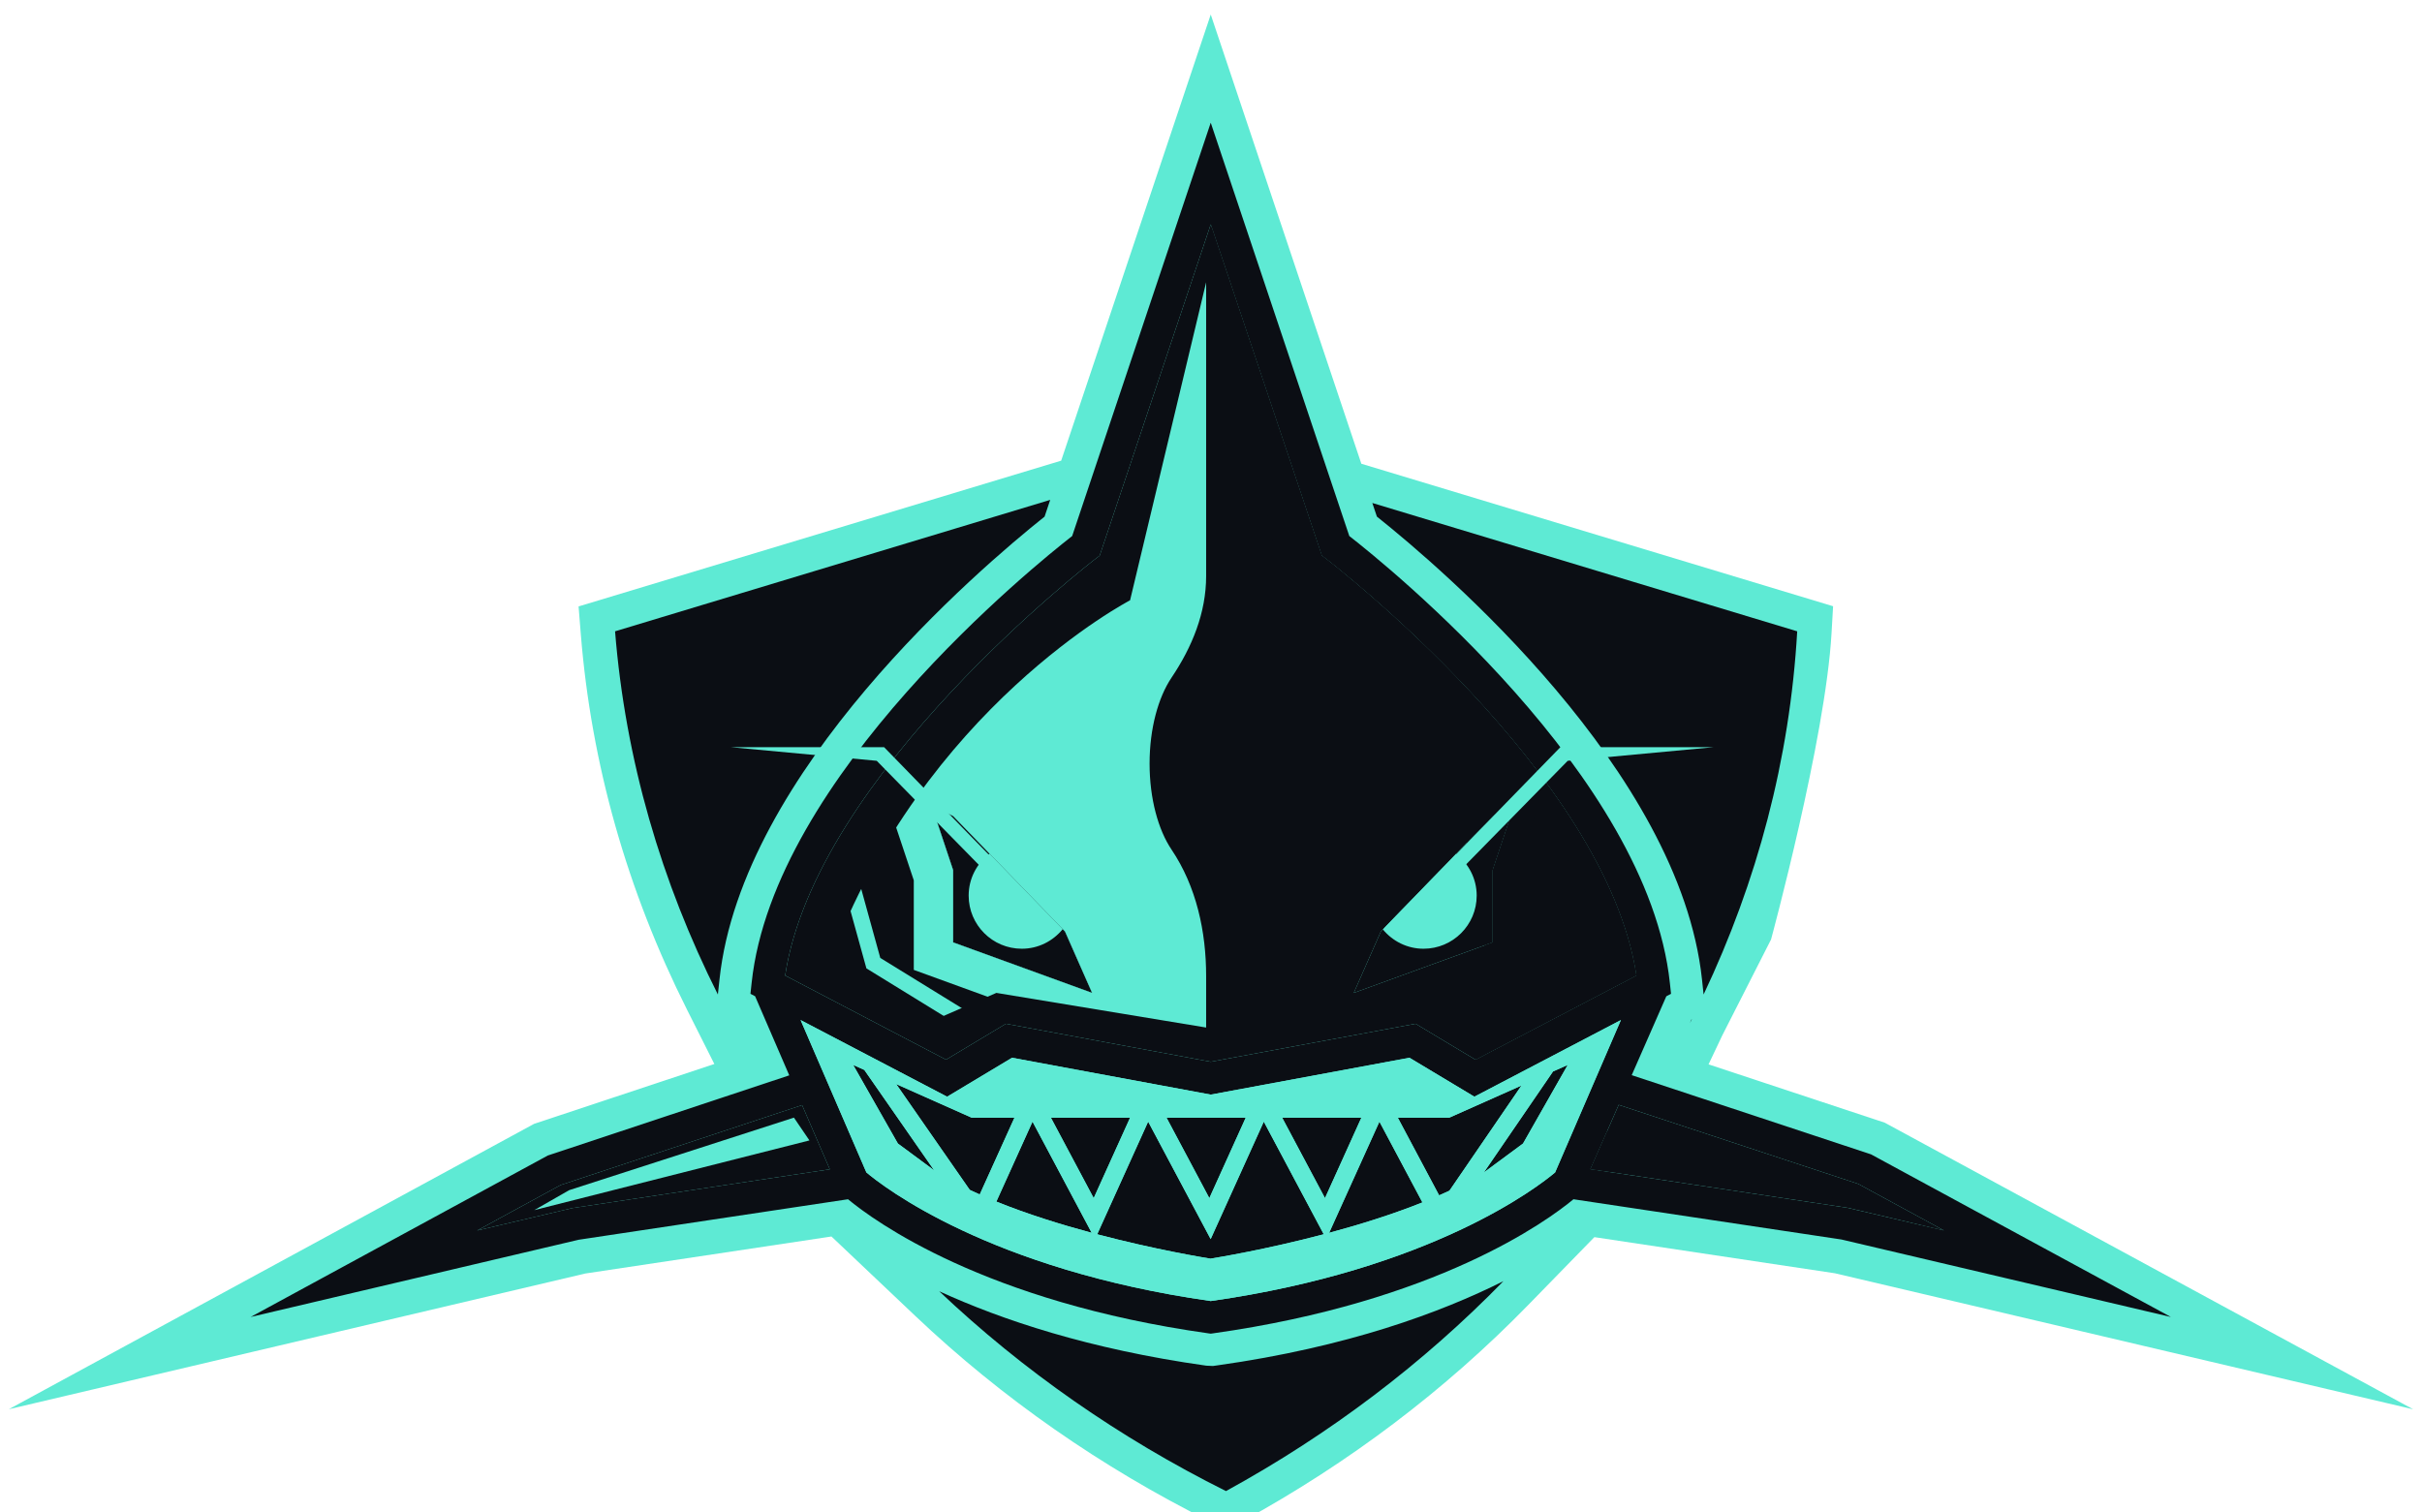
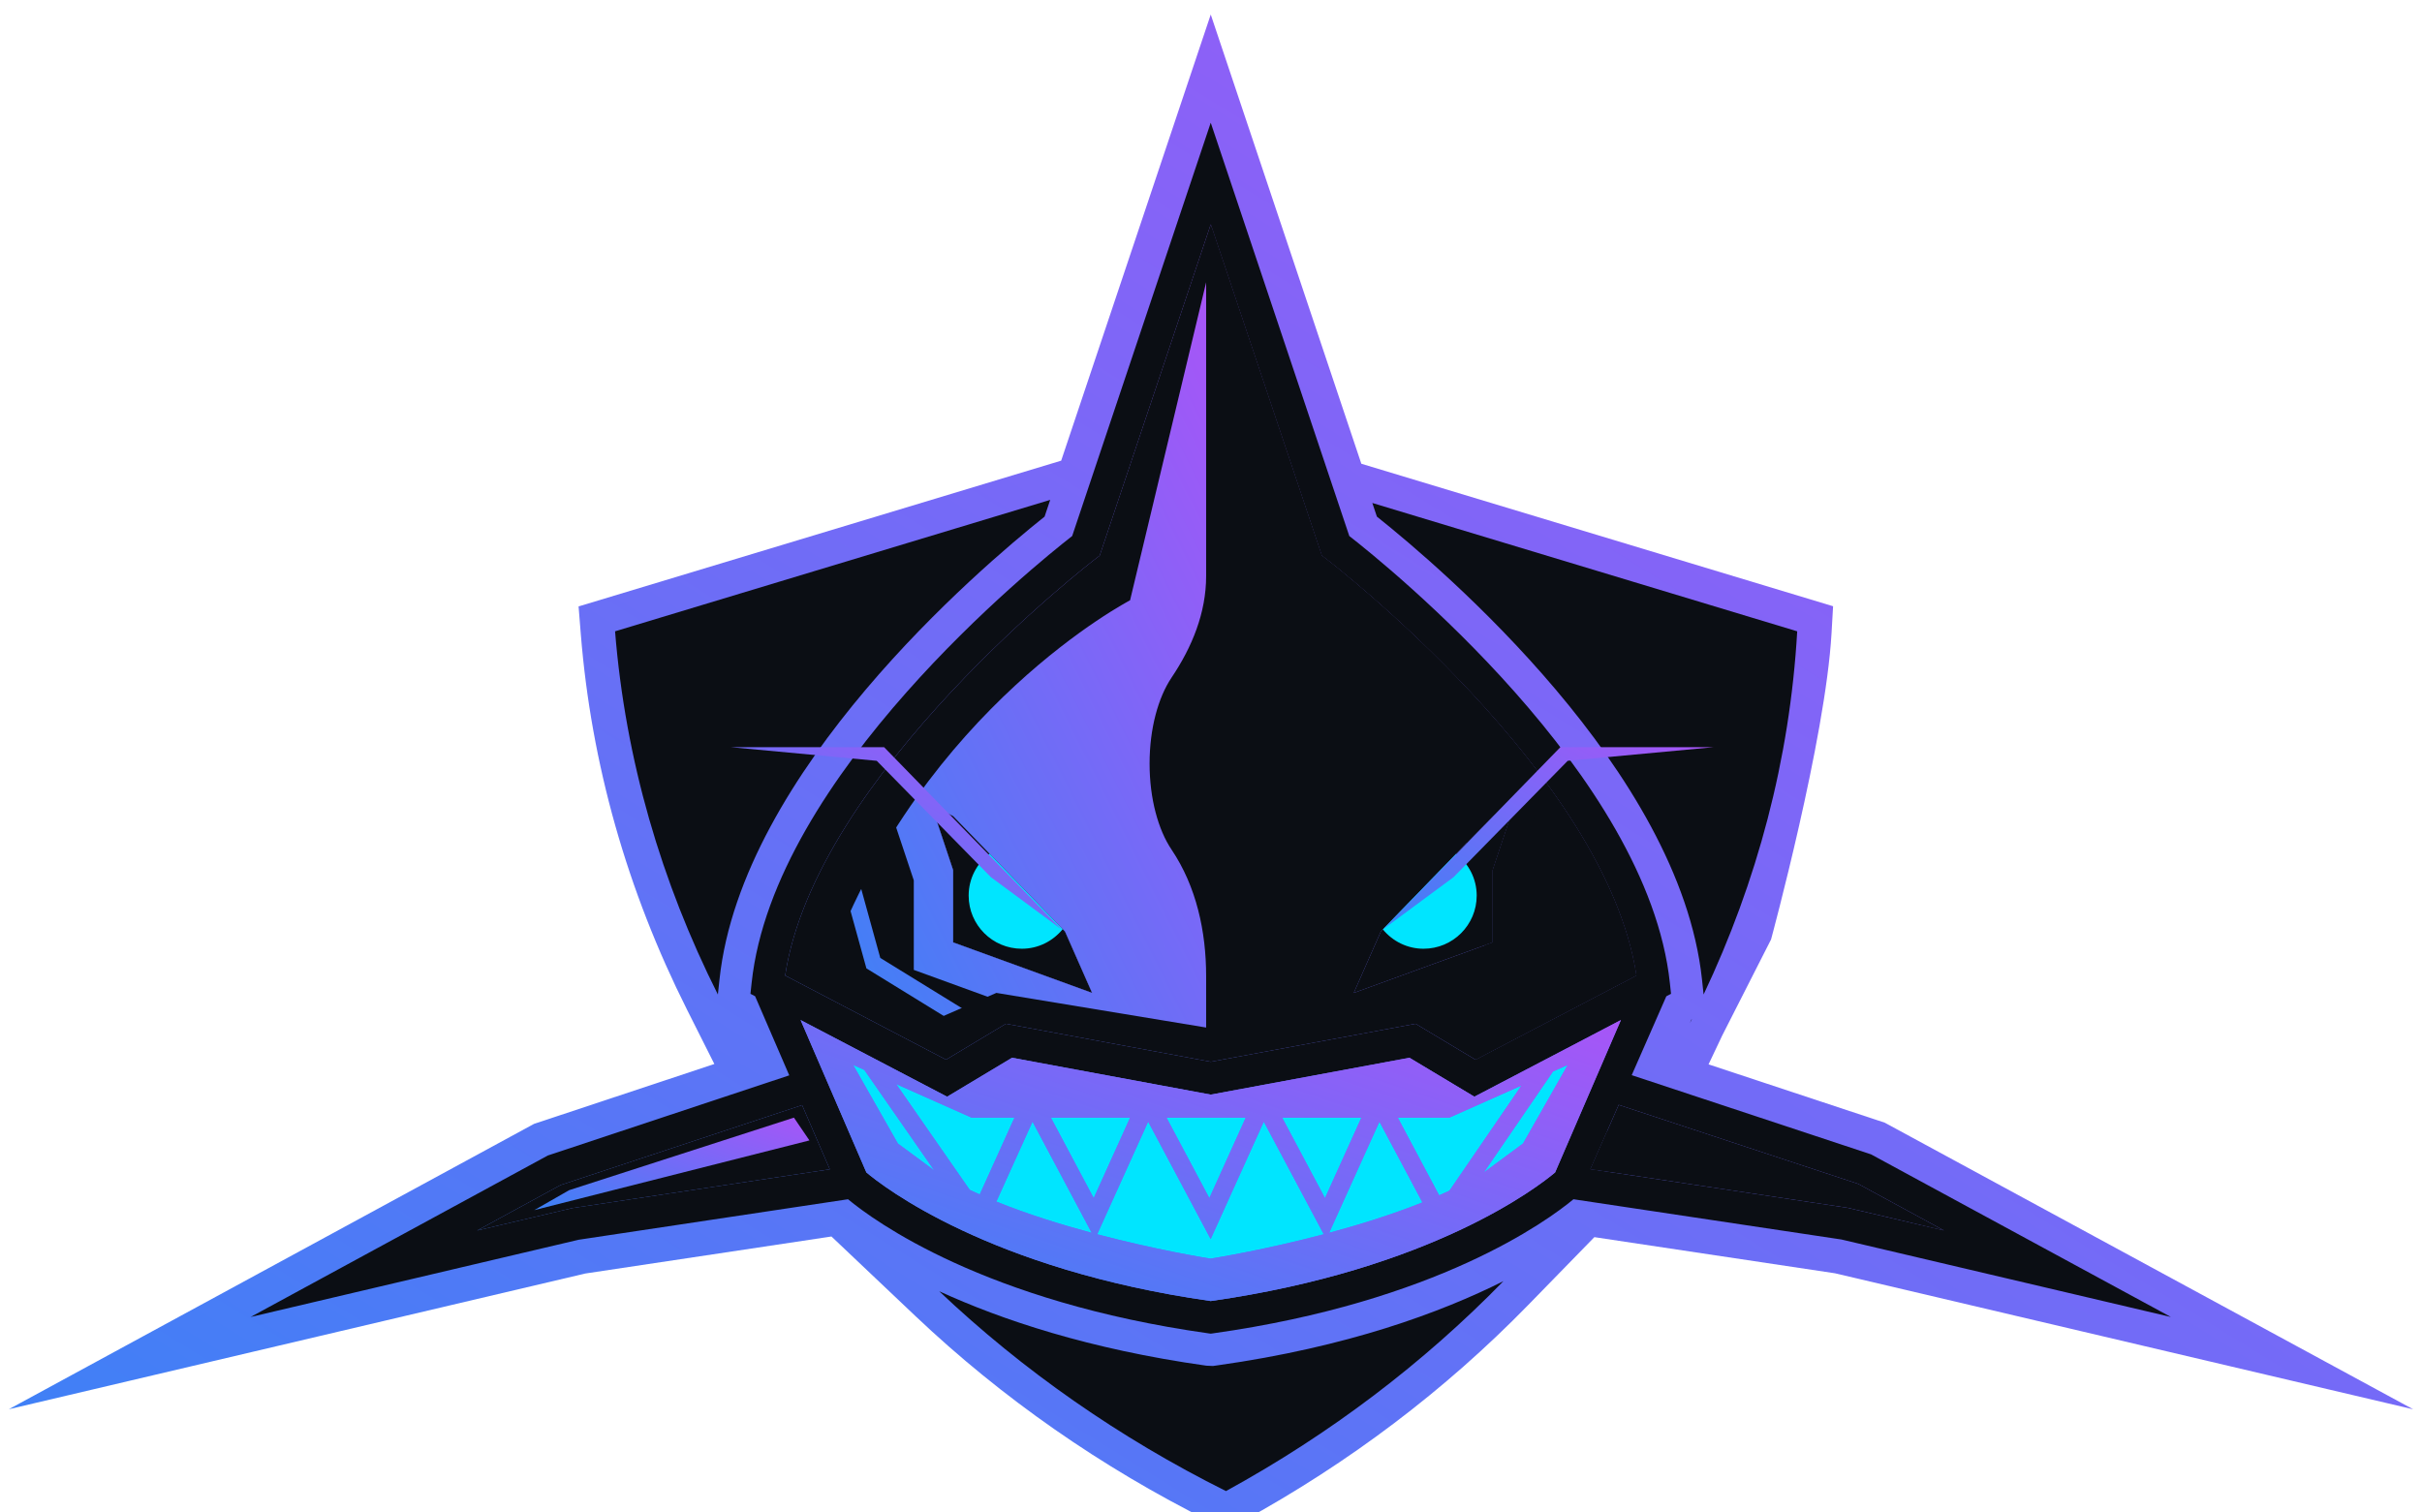
<svg xmlns="http://www.w3.org/2000/svg" viewBox="358 210 564 352" width="564" height="352" role="img" aria-label="Juke">
+   <defs>
+     <linearGradient id="jukeGrad" x1="0%" y1="0%" x2="100%" y2="100%">
+       <stop offset="0%" stop-color="#3B82F6" />
+       <stop offset="100%" stop-color="#A855F7" />
+     </linearGradient>
+   </defs>
  <g transform="matrix(1.921154 0 0 1.921154 640 389.8519)" id="logo-logo">
    <g style="" paint-order="stroke">
      <g transform="matrix(0.9307168 0 0 -0.9307168 0 0)">
-         <path style="stroke: none; stroke-width: 1; stroke-dasharray: none; stroke-linecap: butt; stroke-dashoffset: 0; stroke-linejoin: miter; stroke-miterlimit: 4; fill: #5EEAD4; fill-rule: nonzero; opacity: 1;" paint-order="stroke" transform=" translate(87.908, -45.7435)" d="M 0 0 L -0.162 0.088 L -23.11 7.684 L -21.329 11.444 L -14.971 23.953 C -14.971 23.953 -7.886 50.038 -7.093 63.838 L -6.891 67.36 L -68.329 85.922 L -87.941 144.437 L -107.419 86.324 L -170.271 67.336 L -169.982 63.735 C -168.625 46.837 -163.965 30.364 -156.13 14.775 L -152.59 7.733 L -176.067 -0.064 L -244.471 -37.236 L -169.405 -19.56 L -137.337 -14.737 L -126.384 -25.118 C -115.117 -35.794 -102.188 -44.808 -87.957 -51.905 L -85.861 -52.95 L -83.807 -51.826 C -69.93 -44.228 -57.418 -34.758 -46.618 -23.68 L -37.981 -14.821 L -6.647 -19.528 L 68.655 -37.245 z" stroke-linecap="round" />
+         <path style="stroke: none; stroke-width: 1; stroke-dasharray: none; stroke-linecap: butt; stroke-dashoffset: 0; stroke-linejoin: miter; stroke-miterlimit: 4; fill: url(#jukeGrad); fill-rule: nonzero; opacity: 1;" paint-order="stroke" transform=" translate(87.908, -45.7435)" d="M 0 0 L -0.162 0.088 L -23.11 7.684 L -21.329 11.444 L -14.971 23.953 C -14.971 23.953 -7.886 50.038 -7.093 63.838 L -6.891 67.36 L -68.329 85.922 L -87.941 144.437 L -107.419 86.324 L -170.271 67.336 L -169.982 63.735 C -168.625 46.837 -163.965 30.364 -156.13 14.775 L -152.59 7.733 L -176.067 -0.064 L -244.471 -37.236 L -169.405 -19.56 L -137.337 -14.737 L -126.384 -25.118 C -115.117 -35.794 -102.188 -44.808 -87.957 -51.905 L -85.861 -52.95 L -83.807 -51.826 C -69.93 -44.228 -57.418 -34.758 -46.618 -23.68 L -37.981 -14.821 L -6.647 -19.528 L 68.655 -37.245 z" stroke-linecap="round" />
      </g>
      <g transform="matrix(0.9307168 0 0 -0.9307168 -0.03108594 -5.335334)">
        <path style="stroke: none; stroke-width: 1; stroke-dasharray: none; stroke-linecap: butt; stroke-dashoffset: 0; stroke-linejoin: miter; stroke-miterlimit: 4; fill: #0B0E14; fill-rule: nonzero; opacity: 1;" paint-order="stroke" transform=" translate(0, -74.6205)" d="M 0 0 C -28.828 4.111 -42.677 14.92 -44.849 16.753 L -53.417 36.602 L -34.334 26.617 L -25.878 31.691 L 0 26.888 L 25.878 31.691 L 34.334 26.617 L 53.416 36.602 L 44.849 16.753 C 42.676 14.92 28.828 4.111 0 0 M -83.107 12.114 L -95.536 9.189 L -84.671 15.111 L -53.219 25.521 L -49.609 17.158 z M -14.979 96.703 L -14.463 97.096 L 0 140.247 L 14.463 97.096 L 14.979 96.703 C 15.351 96.422 51.455 68.687 55.426 42.403 L 34.474 31.44 L 26.676 36.118 L 0 31.169 L -26.676 36.118 L -34.474 31.44 L -55.426 42.403 C -51.457 68.669 -15.349 96.422 -14.979 96.703 M 84.328 15.261 L 95.479 9.198 L 82.936 12.145 L 49.454 17.181 L 53.127 25.554 z M 125.043 -2.077 L 85.995 19.106 L 54.825 29.424 L 59.332 39.697 L 59.945 40.02 L 59.793 41.441 C 56.908 68.465 22.882 95.883 18.045 99.652 L 0 153.491 L -18.046 99.652 C -22.882 95.883 -56.908 68.465 -59.793 41.441 L -59.945 40.02 L -59.338 39.701 L -54.892 29.399 L -86.338 18.957 L -125.043 -2.077 L -82.312 7.985 L -47.239 13.259 C -43.84 10.441 -29.446 -0.112 -0.292 -4.209 L 0 -4.25 L 0.292 -4.209 C 29.447 -0.112 43.84 10.441 47.239 13.259 L 82.141 8.016 Z" stroke-linecap="round" />
      </g>
      <g transform="matrix(0.9307168 0 0 -0.9307168 27.03937 15.38103)">
        <path style="stroke: none; stroke-width: 1; stroke-dasharray: none; stroke-linecap: butt; stroke-dashoffset: 0; stroke-linejoin: miter; stroke-miterlimit: 4; fill: #0B0E14; fill-rule: nonzero; opacity: 1;" paint-order="stroke" transform=" translate(7.639, 3.761)" d="M 0 0 L 2.82 8.462 L 0 7.052 L -14.573 -7.991 L -18.098 -15.984 L 0 -9.403 Z" stroke-linecap="round" />
      </g>
      <g transform="matrix(0.9307168 0 0 -0.9307168 -24.14531 15.38131)">
        <path style="stroke: none; stroke-width: 1; stroke-dasharray: none; stroke-linecap: butt; stroke-dashoffset: 0; stroke-linejoin: miter; stroke-miterlimit: 4; fill: #0B0E14; fill-rule: nonzero; opacity: 1;" paint-order="stroke" transform=" translate(-7.6385, -5.642)" d="M 0 0 L 18.098 -6.581 L 14.572 1.412 L 0 16.455 L -2.821 17.865 L 0 9.403 Z" stroke-linecap="round" />
      </g>
      <g transform="matrix(0.9307168 0 0 -0.9307168 -0.5897953 46.76489)">
-         <path style="stroke: none; stroke-width: 1; stroke-dasharray: none; stroke-linecap: butt; stroke-dashoffset: 0; stroke-linejoin: miter; stroke-miterlimit: 4; fill: #0B0E14; fill-rule: nonzero; opacity: 1;" paint-order="stroke" transform=" translate(5.154, 5.235)" d="M 0 0 L -4.554 0 L -4.629 0 L -10.308 0 L -4.736 -10.47 z" stroke-linecap="round" />
+         <path style="stroke: none; stroke-width: 1; stroke-dasharray: none; stroke-linecap: butt; stroke-dashoffset: 0; stroke-linejoin: miter; stroke-miterlimit: 4; fill: #00E5FF; fill-rule: nonzero; opacity: 1;" paint-order="stroke" transform=" translate(5.154, 5.235)" d="M 0 0 L -4.554 0 L -4.629 0 L -10.308 0 L -4.736 -10.47 z" stroke-linecap="round" />
      </g>
      <g transform="matrix(0.9307168 0 0 -0.9307168 -20.23918 49.10508)">
-         <path style="stroke: none; stroke-width: 1; stroke-dasharray: none; stroke-linecap: butt; stroke-dashoffset: 0; stroke-linejoin: miter; stroke-miterlimit: 4; fill: #0B0E14; fill-rule: nonzero; opacity: 1;" paint-order="stroke" transform=" translate(-6.2075, -3.1725)" d="M 0 0 C 4.041 -1.636 8.379 -2.982 12.415 -4.067 L 4.709 10.412 Z" stroke-linecap="round" />
+         <path style="stroke: none; stroke-width: 1; stroke-dasharray: none; stroke-linecap: butt; stroke-dashoffset: 0; stroke-linejoin: miter; stroke-miterlimit: 4; fill: #00E5FF; fill-rule: nonzero; opacity: 1;" paint-order="stroke" transform=" translate(-6.2075, -3.1725)" d="M 0 0 C 4.041 -1.636 8.379 -2.982 12.415 -4.067 L 4.709 10.412 Z" stroke-linecap="round" />
      </g>
      <g transform="matrix(0.9307168 0 0 -0.9307168 -14.60611 46.76489)">
-         <path style="stroke: none; stroke-width: 1; stroke-dasharray: none; stroke-linecap: butt; stroke-dashoffset: 0; stroke-linejoin: miter; stroke-miterlimit: 4; fill: #0B0E14; fill-rule: nonzero; opacity: 1;" paint-order="stroke" transform=" translate(-5.153, 5.235)" d="M 0 0 L 5.571 -10.47 L 10.306 0 Z" stroke-linecap="round" />
+         <path style="stroke: none; stroke-width: 1; stroke-dasharray: none; stroke-linecap: butt; stroke-dashoffset: 0; stroke-linejoin: miter; stroke-miterlimit: 4; fill: #00E5FF; fill-rule: nonzero; opacity: 1;" paint-order="stroke" transform=" translate(-5.153, 5.235)" d="M 0 0 L 5.571 -10.47 L 10.306 0 Z" stroke-linecap="round" />
      </g>
      <g transform="matrix(0.9307168 0 0 -0.9307168 13.4268 46.76489)">
-         <path style="stroke: none; stroke-width: 1; stroke-dasharray: none; stroke-linecap: butt; stroke-dashoffset: 0; stroke-linejoin: miter; stroke-miterlimit: 4; fill: #0B0E14; fill-rule: nonzero; opacity: 1;" paint-order="stroke" transform=" translate(-5.153, 5.235)" d="M 0 0 L 5.571 -10.47 L 10.306 0 Z" stroke-linecap="round" />
+         <path style="stroke: none; stroke-width: 1; stroke-dasharray: none; stroke-linecap: butt; stroke-dashoffset: 0; stroke-linejoin: miter; stroke-miterlimit: 4; fill: #00E5FF; fill-rule: nonzero; opacity: 1;" paint-order="stroke" transform=" translate(-5.153, 5.235)" d="M 0 0 L 5.571 -10.47 L 10.306 0 Z" stroke-linecap="round" />
      </g>
      <g transform="matrix(0.9307168 0 0 -0.9307168 30.14043 44.64332)">
-         <path style="stroke: none; stroke-width: 1; stroke-dasharray: none; stroke-linecap: butt; stroke-dashoffset: 0; stroke-linejoin: miter; stroke-miterlimit: 4; fill: #0B0E14; fill-rule: nonzero; opacity: 1;" paint-order="stroke" transform=" translate(-1.374, 2.9555)" d="M 0 0 L -6.678 0 L -1.299 -10.108 C -0.846 -9.911 -0.398 -9.709 0.043 -9.502 L 9.426 4.197 Z" stroke-linecap="round" />
+         <path style="stroke: none; stroke-width: 1; stroke-dasharray: none; stroke-linecap: butt; stroke-dashoffset: 0; stroke-linejoin: miter; stroke-miterlimit: 4; fill: #00E5FF; fill-rule: nonzero; opacity: 1;" paint-order="stroke" transform=" translate(-1.374, 2.9555)" d="M 0 0 L -6.678 0 L -1.299 -10.108 C -0.846 -9.911 -0.398 -9.709 0.043 -9.502 L 9.426 4.197 Z" stroke-linecap="round" />
      </g>
      <g transform="matrix(0.9307168 0 0 -0.9307168 38.15595 42.00902)">
-         <path style="stroke: none; stroke-width: 1; stroke-dasharray: none; stroke-linecap: butt; stroke-dashoffset: 0; stroke-linejoin: miter; stroke-miterlimit: 4; fill: #0B0E14; fill-rule: nonzero; opacity: 1;" paint-order="stroke" transform=" translate(3.547, 6.1515)" d="M 0 0 L -9.009 -13.154 L -3.906 -9.385 L 1.915 0.851 z" stroke-linecap="round" />
+         <path style="stroke: none; stroke-width: 1; stroke-dasharray: none; stroke-linecap: butt; stroke-dashoffset: 0; stroke-linejoin: miter; stroke-miterlimit: 4; fill: #00E5FF; fill-rule: nonzero; opacity: 1;" paint-order="stroke" transform=" translate(3.547, 6.1515)" d="M 0 0 L -9.009 -13.154 L -3.906 -9.385 L 1.915 0.851 z" stroke-linecap="round" />
      </g>
      <g transform="matrix(0.9307168 0 0 -0.9307168 19.97281 49.10629)">
-         <path style="stroke: none; stroke-width: 1; stroke-dasharray: none; stroke-linecap: butt; stroke-dashoffset: 0; stroke-linejoin: miter; stroke-miterlimit: 4; fill: #0B0E14; fill-rule: nonzero; opacity: 1;" paint-order="stroke" transform=" translate(-6.0735, -7.2405)" d="M 0 0 C 3.948 1.061 8.181 2.376 12.147 3.963 L 6.549 14.481 Z" stroke-linecap="round" />
+         <path style="stroke: none; stroke-width: 1; stroke-dasharray: none; stroke-linecap: butt; stroke-dashoffset: 0; stroke-linejoin: miter; stroke-miterlimit: 4; fill: #00E5FF; fill-rule: nonzero; opacity: 1;" paint-order="stroke" transform=" translate(-6.0735, -7.2405)" d="M 0 0 C 3.948 1.061 8.181 2.376 12.147 3.963 L 6.549 14.481 Z" stroke-linecap="round" />
      </g>
      <g transform="matrix(0.9307168 0 0 -0.9307168 -0.06384717 50.67399)">
-         <path style="stroke: none; stroke-width: 1; stroke-dasharray: none; stroke-linecap: butt; stroke-dashoffset: 0; stroke-linejoin: miter; stroke-miterlimit: 4; fill: #0B0E14; fill-rule: nonzero; opacity: 1;" paint-order="stroke" transform=" translate(0.0255, -6.3725)" d="M 0 0 L -8.142 15.298 L -14.777 0.627 C -7.16 -1.383 -0.809 -2.421 -0.066 -2.54 L -0.066 -2.553 C -0.066 -2.553 -0.042 -2.549 -0.028 -2.546 C -0.014 -2.549 0.009 -2.553 0.009 -2.553 L 0.009 -2.54 C 0.752 -2.421 7.107 -1.381 14.726 0.629 L 6.919 15.298 Z" stroke-linecap="round" />
+         <path style="stroke: none; stroke-width: 1; stroke-dasharray: none; stroke-linecap: butt; stroke-dashoffset: 0; stroke-linejoin: miter; stroke-miterlimit: 4; fill: #00E5FF; fill-rule: nonzero; opacity: 1;" paint-order="stroke" transform=" translate(0.0255, -6.3725)" d="M 0 0 L -8.142 15.298 L -14.777 0.627 C -7.16 -1.383 -0.809 -2.421 -0.066 -2.54 L -0.066 -2.553 C -0.066 -2.553 -0.042 -2.549 -0.028 -2.546 C -0.014 -2.549 0.009 -2.553 0.009 -2.553 L 0.009 -2.54 C 0.752 -2.421 7.107 -1.381 14.726 0.629 L 6.919 15.298 Z" stroke-linecap="round" />
      </g>
      <g transform="matrix(0.9307168 0 0 -0.9307168 -38.46541 41.87956)">
-         <path style="stroke: none; stroke-width: 1; stroke-dasharray: none; stroke-linecap: butt; stroke-dashoffset: 0; stroke-linejoin: miter; stroke-miterlimit: 4; fill: #0B0E14; fill-rule: nonzero; opacity: 1;" paint-order="stroke" transform=" translate(-5.272, 6.863)" d="M 0 0 L 5.821 -10.235 L 10.544 -13.726 L 1.448 -0.646 z" stroke-linecap="round" />
+         <path style="stroke: none; stroke-width: 1; stroke-dasharray: none; stroke-linecap: butt; stroke-dashoffset: 0; stroke-linejoin: miter; stroke-miterlimit: 4; fill: #00E5FF; fill-rule: nonzero; opacity: 1;" paint-order="stroke" transform=" translate(-5.272, 6.863)" d="M 0 0 L 5.821 -10.235 L 10.544 -13.726 L 1.448 -0.646 z" stroke-linecap="round" />
      </g>
      <g transform="matrix(0.9307168 0 0 -0.9307168 -30.99147 44.50371)">
-         <path style="stroke: none; stroke-width: 1; stroke-dasharray: none; stroke-linecap: butt; stroke-dashoffset: 0; stroke-linejoin: miter; stroke-miterlimit: 4; fill: #0B0E14; fill-rule: nonzero; opacity: 1;" paint-order="stroke" transform=" translate(2.1455, 2.8055)" d="M 0 0 L -9.845 4.384 L -0.266 -9.395 C 0.163 -9.597 0.592 -9.798 1.034 -9.995 L 5.554 0 Z" stroke-linecap="round" />
+         <path style="stroke: none; stroke-width: 1; stroke-dasharray: none; stroke-linecap: butt; stroke-dashoffset: 0; stroke-linejoin: miter; stroke-miterlimit: 4; fill: #00E5FF; fill-rule: nonzero; opacity: 1;" paint-order="stroke" transform=" translate(2.1455, 2.8055)" d="M 0 0 L -9.845 4.384 L -0.266 -9.395 C 0.163 -9.597 0.592 -9.798 1.034 -9.995 L 5.554 0 Z" stroke-linecap="round" />
      </g>
      <g transform="matrix(0.9307168 0 0 -0.9307168 67.4148 47.94309)">
        <path style="stroke: none; stroke-width: 1; stroke-dasharray: none; stroke-linecap: butt; stroke-dashoffset: 0; stroke-linejoin: miter; stroke-miterlimit: 4; fill: #0B0E14; fill-rule: nonzero; opacity: 1;" paint-order="stroke" transform=" translate(10.4695, -5.2305)" d="M 0 0 L 12.543 -2.947 L 1.392 3.115 L -29.809 13.408 L -33.482 5.035 Z" stroke-linecap="round" />
      </g>
      <g transform="matrix(0.9307168 0 0 -0.9307168 -67.57516 47.96226)">
        <path style="stroke: none; stroke-width: 1; stroke-dasharray: none; stroke-linecap: butt; stroke-dashoffset: 0; stroke-linejoin: miter; stroke-miterlimit: 4; fill: #0B0E14; fill-rule: nonzero; opacity: 1;" paint-order="stroke" transform=" translate(-22.9635, -8.166)" d="M 0 0 L 12.429 2.925 L 45.927 7.969 L 42.316 16.332 L 10.865 5.922 Z" stroke-linecap="round" />
      </g>
      <g transform="matrix(0.9307168 0 0 -0.9307168 -0.03117901 47.08217)">
-         <path style="stroke: none; stroke-width: 1; stroke-dasharray: none; stroke-linecap: butt; stroke-dashoffset: 0; stroke-linejoin: miter; stroke-miterlimit: 4; fill: #5EEAD4; fill-rule: nonzero; opacity: 1;" paint-order="stroke" transform=" translate(31.087, -3.926)" d="M 0 0 C -0.441 -0.207 -0.889 -0.409 -1.342 -0.606 L -6.721 9.502 L -0.043 9.502 L 9.382 13.699 z M 15.404 16.379 L 9.583 6.144 L 4.481 2.374 L 13.49 15.528 Z M -15.667 -5.489 L -9.119 8.992 L -3.52 -1.526 C -7.486 -3.113 -11.72 -4.429 -15.667 -5.489 M -21.78 9.502 L -11.474 9.502 L -16.209 -0.968 z M -31.087 -8.846 L -31.087 -8.858 C -31.087 -8.858 -31.111 -8.854 -31.125 -8.852 C -31.139 -8.854 -31.163 -8.858 -31.163 -8.858 L -31.163 -8.846 C -31.906 -8.727 -38.257 -7.688 -45.874 -5.679 L -39.238 8.992 L -31.097 -6.306 L -24.178 8.992 L -16.371 -5.677 C -23.99 -7.687 -30.345 -8.727 -31.087 -8.846 M -51.9 9.502 L -41.594 9.502 L -46.329 -0.968 z M -59.007 -1.42 L -54.297 8.992 L -46.592 -5.487 C -50.628 -4.402 -54.966 -3.056 -59.007 -1.42 M -62.473 0.107 L -72.051 13.886 L -62.207 9.502 L -56.653 9.502 L -61.173 -0.493 C -61.614 -0.296 -62.043 -0.095 -62.473 0.107 M -71.833 6.144 L -77.654 16.379 L -76.206 15.733 L -67.11 2.653 z M -31.163 9.502 L -31.087 9.502 L -26.533 9.502 L -31.269 -0.968 L -36.841 9.502 z M -5.208 17.316 L -31.087 12.513 L -56.965 17.316 L -65.421 12.242 L -84.503 22.227 L -75.936 2.378 C -73.764 0.545 -59.915 -10.264 -31.087 -14.375 C -2.259 -10.264 11.589 0.545 13.762 2.378 L 22.329 22.227 L 3.247 12.242 Z" stroke-linecap="round" />
+         <path style="stroke: none; stroke-width: 1; stroke-dasharray: none; stroke-linecap: butt; stroke-dashoffset: 0; stroke-linejoin: miter; stroke-miterlimit: 4; fill: url(#jukeGrad); fill-rule: nonzero; opacity: 1;" paint-order="stroke" transform=" translate(31.087, -3.926)" d="M 0 0 C -0.441 -0.207 -0.889 -0.409 -1.342 -0.606 L -6.721 9.502 L -0.043 9.502 L 9.382 13.699 z M 15.404 16.379 L 9.583 6.144 L 4.481 2.374 L 13.49 15.528 Z M -15.667 -5.489 L -9.119 8.992 L -3.52 -1.526 C -7.486 -3.113 -11.72 -4.429 -15.667 -5.489 M -21.78 9.502 L -11.474 9.502 L -16.209 -0.968 z M -31.087 -8.846 L -31.087 -8.858 C -31.087 -8.858 -31.111 -8.854 -31.125 -8.852 C -31.139 -8.854 -31.163 -8.858 -31.163 -8.858 L -31.163 -8.846 C -31.906 -8.727 -38.257 -7.688 -45.874 -5.679 L -39.238 8.992 L -31.097 -6.306 L -24.178 8.992 L -16.371 -5.677 C -23.99 -7.687 -30.345 -8.727 -31.087 -8.846 M -51.9 9.502 L -41.594 9.502 L -46.329 -0.968 z M -59.007 -1.42 L -54.297 8.992 L -46.592 -5.487 C -50.628 -4.402 -54.966 -3.056 -59.007 -1.42 M -62.473 0.107 L -72.051 13.886 L -62.207 9.502 L -56.653 9.502 L -61.173 -0.493 C -61.614 -0.296 -62.043 -0.095 -62.473 0.107 M -71.833 6.144 L -77.654 16.379 L -76.206 15.733 L -67.11 2.653 z M -31.163 9.502 L -31.087 9.502 L -26.533 9.502 L -31.269 -0.968 L -36.841 9.502 z M -5.208 17.316 L -31.087 12.513 L -56.965 17.316 L -65.421 12.242 L -84.503 22.227 L -75.936 2.378 C -73.764 0.545 -59.915 -10.264 -31.087 -14.375 C -2.259 -10.264 11.589 0.545 13.762 2.378 L 22.329 22.227 L 3.247 12.242 Z" stroke-linecap="round" />
      </g>
      <g transform="matrix(0.9307168 0 0 -0.9307168 -0.03099287 -15.65438)">
        <path style="stroke: none; stroke-width: 1; stroke-dasharray: none; stroke-linecap: butt; stroke-dashoffset: 0; stroke-linejoin: miter; stroke-miterlimit: 4; fill: #0B0E14; fill-rule: nonzero; opacity: 1;" paint-order="stroke" transform=" translate(36.7245, -38.988)" d="M 0 0 L -18.098 -6.581 L -14.573 1.412 L 0 16.455 L 2.82 17.865 L 0 9.403 Z M -70.272 0 L -70.272 9.403 L -73.093 17.865 L -70.272 16.455 L -55.7 1.412 L -52.175 -6.581 z M -21.746 49.983 L -22.261 50.376 L -36.725 93.527 L -51.188 50.376 L -51.704 49.983 C -52.074 49.702 -88.182 21.949 -92.15 -4.316 L -71.199 -15.279 L -63.401 -10.602 L -36.725 -15.551 L -10.049 -10.602 L -2.251 -15.279 L 18.701 -4.316 C 14.73 21.968 -21.374 49.702 -21.746 49.983" stroke-linecap="round" />
      </g>
      <g transform="matrix(0.9307168 0 0 -0.9307168 25.76168 -15.78105)">
        <path style="stroke: none; stroke-width: 1; stroke-dasharray: none; stroke-linecap: butt; stroke-dashoffset: 0; stroke-linejoin: miter; stroke-miterlimit: 4; fill: #0B0E14; fill-rule: nonzero; opacity: 1;" paint-order="stroke" transform=" translate(27.713, -43.4405)" d="M 0 0 C -3.971 26.284 -40.075 54.019 -40.447 54.3 L -40.962 54.692 L -55.426 97.844 L -46.119 50.415 C -46.119 50.415 -28.615 38.511 -22.07 17.294 L -18.701 20.771 L -15.881 22.182 L -18.701 13.72 L -18.701 4.316 L -19.722 3.944 C -19.489 -0.719 -19.821 -5.687 -20.952 -10.963 z" stroke-linecap="round" />
      </g>
      <g transform="matrix(0.9307168 0 0 -0.9307168 -65.35084 47.48648)">
-         <path style="stroke: none; stroke-width: 1; stroke-dasharray: none; stroke-linecap: butt; stroke-dashoffset: 0; stroke-linejoin: miter; stroke-miterlimit: 4; fill: #5EEAD4; fill-rule: nonzero; opacity: 1;" paint-order="stroke" transform=" translate(15.8985, 6.025)" d="M 0 0 L -29.273 -9.449 L -33.816 -12.05 L 2.019 -2.97 z" stroke-linecap="round" />
+         <path style="stroke: none; stroke-width: 1; stroke-dasharray: none; stroke-linecap: butt; stroke-dashoffset: 0; stroke-linejoin: miter; stroke-miterlimit: 4; fill: url(#jukeGrad); fill-rule: nonzero; opacity: 1;" paint-order="stroke" transform=" translate(15.8985, 6.025)" d="M 0 0 L -29.273 -9.449 L -33.816 -12.05 L 2.019 -2.97 z" stroke-linecap="round" />
      </g>
      <g transform="matrix(0.9307168 0 0 -0.9307168 67.41517 49.52465)">
        <path style="stroke: none; stroke-width: 1; stroke-dasharray: none; stroke-linecap: butt; stroke-dashoffset: 0; stroke-linejoin: miter; stroke-miterlimit: 4; fill: #0B0E14; fill-rule: nonzero; opacity: 1;" paint-order="stroke" transform=" translate(23.0125, -6.4785)" d="M 0 0 L -43.844 12.957 L -46.025 7.982 L -16.784 4.209 Z" stroke-linecap="round" />
      </g>
      <g transform="matrix(0.9307168 0 0 -0.9307168 -23.6739 15.63753)">
-         <path style="stroke: none; stroke-width: 1; stroke-dasharray: none; stroke-linecap: butt; stroke-dashoffset: 0; stroke-linejoin: miter; stroke-miterlimit: 4; fill: #5EEAD4; fill-rule: nonzero; opacity: 1;" paint-order="stroke" transform=" translate(-6.1255, 0.727)" d="M 0 0 C 0 -3.822 3.1 -6.922 6.923 -6.922 C 9.08 -6.922 10.982 -5.917 12.251 -4.371 L 2.72 5.468 C 1.077 4.201 0 2.236 0 0" stroke-linecap="round" />
+         <path style="stroke: none; stroke-width: 1; stroke-dasharray: none; stroke-linecap: butt; stroke-dashoffset: 0; stroke-linejoin: miter; stroke-miterlimit: 4; fill: #00E5FF; fill-rule: nonzero; opacity: 1;" paint-order="stroke" transform=" translate(-6.1255, 0.727)" d="M 0 0 C 0 -3.822 3.1 -6.922 6.923 -6.922 C 9.08 -6.922 10.982 -5.917 12.251 -4.371 L 2.72 5.468 C 1.077 4.201 0 2.236 0 0" stroke-linecap="round" />
      </g>
      <g transform="matrix(0.9307168 0 0 -0.9307168 26.51845 15.65224)">
-         <path style="stroke: none; stroke-width: 1; stroke-dasharray: none; stroke-linecap: butt; stroke-dashoffset: 0; stroke-linejoin: miter; stroke-miterlimit: 4; fill: #5EEAD4; fill-rule: nonzero; opacity: 1;" paint-order="stroke" transform=" translate(-0.813, -6.179)" d="M 0 0 C 3.824 0 6.923 3.1 6.923 6.922 C 6.923 9.14 5.862 11.093 4.241 12.358 L -5.297 2.514 C -4.027 0.988 -2.139 0 0 0" stroke-linecap="round" />
+         <path style="stroke: none; stroke-width: 1; stroke-dasharray: none; stroke-linecap: butt; stroke-dashoffset: 0; stroke-linejoin: miter; stroke-miterlimit: 4; fill: #00E5FF; fill-rule: nonzero; opacity: 1;" paint-order="stroke" transform=" translate(-0.813, -6.179)" d="M 0 0 C 3.824 0 6.923 3.1 6.923 6.922 C 6.923 9.14 5.862 11.093 4.241 12.358 L -5.297 2.514 C -4.027 0.988 -2.139 0 0 0" stroke-linecap="round" />
      </g>
      <g transform="matrix(0.9307168 0 0 -0.9307168 -45.86237 -3.031438)">
        <path style="stroke: none; stroke-width: 1; stroke-dasharray: none; stroke-linecap: butt; stroke-dashoffset: 0; stroke-linejoin: miter; stroke-miterlimit: 4; fill: #0B0E14; fill-rule: nonzero; opacity: 1;" paint-order="stroke" transform=" translate(-14.735, -30.2555)" d="M 0 0 C 2.896 27.128 33.816 53.5 42.339 60.291 L 43.07 62.47 L -13.6 45.349 C -12.252 28.571 -7.553 12.65 -0.21 -1.959 Z" stroke-linecap="round" />
      </g>
      <g transform="matrix(0.9307168 0 0 -0.9307168 1.250976 74.42942)">
        <path style="stroke: none; stroke-width: 1; stroke-dasharray: none; stroke-linecap: butt; stroke-dashoffset: 0; stroke-linejoin: miter; stroke-miterlimit: 4; fill: #0B0E14; fill-rule: nonzero; opacity: 1;" paint-order="stroke" transform=" translate(-0.5, 2.705)" d="M 0 0 L -0.586 -0.082 L -1.465 -0.041 C -16.75 2.106 -28.169 5.952 -36.24 9.653 C -25.376 -0.642 -12.79 -9.446 1.106 -16.377 C 14.657 -8.957 26.83 0.29 37.24 10.967 C 29.125 6.897 16.935 2.38 0 0" stroke-linecap="round" />
      </g>
      <g transform="matrix(0.9307168 0 0 -0.9307168 45.30478 -2.843433)">
        <path style="stroke: none; stroke-width: 1; stroke-dasharray: none; stroke-linecap: butt; stroke-dashoffset: 0; stroke-linejoin: miter; stroke-miterlimit: 4; fill: #0B0E14; fill-rule: nonzero; opacity: 1;" paint-order="stroke" transform=" translate(-27.0725, 30.2375)" d="M 0 0 C 8.523 -6.791 39.444 -33.163 42.34 -60.291 L 42.549 -62.25 C 49.486 -47.598 53.779 -31.679 54.74 -14.942 L -0.595 1.775 Z" stroke-linecap="round" />
      </g>
      <g transform="matrix(0.9307168 0 0 -0.9307168 58.16394 30.19199)">
        <path style="stroke: none; stroke-width: 1; stroke-dasharray: none; stroke-linecap: butt; stroke-dashoffset: 0; stroke-linejoin: miter; stroke-miterlimit: 4; fill: #0B0E14; fill-rule: nonzero; opacity: 1;" paint-order="stroke" transform=" translate(-0.133, -0.2435)" d="M 0 0 C 0.084 0.164 0.182 0.322 0.266 0.487 L 0.199 0.452 Z" stroke-linecap="round" />
      </g>
      <g transform="matrix(0.9307168 0 0 -0.9307168 40.87904 8.016078)">
-         <path style="stroke: none; stroke-width: 1; stroke-dasharray: none; stroke-linecap: butt; stroke-dashoffset: 0; stroke-linejoin: miter; stroke-miterlimit: 4; fill: #5EEAD4; fill-rule: nonzero; opacity: 1;" paint-order="stroke" transform=" translate(-21.5395, -11.87)" d="M 0 0 L 23.115 23.74 L 43.079 23.74 L 24.075 21.966 L 9.211 6.812" stroke-linecap="round" />
+         <path style="stroke: none; stroke-width: 1; stroke-dasharray: none; stroke-linecap: butt; stroke-dashoffset: 0; stroke-linejoin: miter; stroke-miterlimit: 4; fill: url(#jukeGrad); fill-rule: nonzero; opacity: 1;" paint-order="stroke" transform=" translate(-21.5395, -11.87)" d="M 0 0 L 23.115 23.74 L 43.079 23.74 L 24.075 21.966 L 9.211 6.812" stroke-linecap="round" />
      </g>
      <g transform="matrix(0.9307168 0 0 -0.9307168 35.68871 16.84476)">
        <path style="stroke: none; stroke-width: 1; stroke-dasharray: none; stroke-linecap: butt; stroke-dashoffset: 0; stroke-linejoin: miter; stroke-miterlimit: 4; fill: #0B0E14; fill-rule: nonzero; opacity: 1;" paint-order="stroke" transform=" translate(5.4215, -6.096)" d="M 0 0 L -11.16 -6.873 L -14.109 -5.104 L -4.362 -1.558 L -4.362 10.108 L -1.375 19.065 C 0.322 16.712 1.854 14.278 3.266 11.82 Z" stroke-linecap="round" />
      </g>
      <g transform="matrix(0.9307168 0 0 -0.9307168 40.47408 22.44098)">
        <path style="stroke: none; stroke-width: 1; stroke-dasharray: none; stroke-linecap: butt; stroke-dashoffset: 0; stroke-linejoin: miter; stroke-miterlimit: 4; fill: #0B0E14; fill-rule: nonzero; opacity: 1;" paint-order="stroke" transform=" translate(2.0885, -1.4435)" d="M 0 0 L 2.927 10.593 C 4.612 7.322 5.948 4.006 6.759 0.705 L -9.313 -7.706 L -10.936 -6.731 z" stroke-linecap="round" />
      </g>
      <g transform="matrix(0.9307168 0 0 -0.9307168 -23.39608 -14.21782)">
-         <path style="stroke: none; stroke-width: 1; stroke-dasharray: none; stroke-linecap: butt; stroke-dashoffset: 0; stroke-linejoin: miter; stroke-miterlimit: 4; fill: #5EEAD4; fill-rule: nonzero; opacity: 1;" paint-order="stroke" transform=" translate(-8.4435, -37.4445)" d="M 0 0 L 0 9.403 L -2.821 17.865 L 0 16.455 L 14.572 1.412 L 18.098 -6.581 Z M 25.582 23.287 C 25.582 27.848 26.704 31.904 28.447 34.494 C 31.117 38.462 32.948 42.931 32.948 47.713 L 32.948 85.982 L 23.041 44.56 C 23.041 44.56 -3.875 30.583 -16.061 -2.452 L -2.476 -10.118 L 5.628 -6.581 L 32.948 -11.093 L 32.948 -4.384 C 32.948 1.407 31.68 7.273 28.447 12.078 C 26.704 14.667 25.582 18.725 25.582 23.287" stroke-linecap="round" />
+         <path style="stroke: none; stroke-width: 1; stroke-dasharray: none; stroke-linecap: butt; stroke-dashoffset: 0; stroke-linejoin: miter; stroke-miterlimit: 4; fill: url(#jukeGrad); fill-rule: nonzero; opacity: 1;" paint-order="stroke" transform=" translate(-8.4435, -37.4445)" d="M 0 0 L 0 9.403 L -2.821 17.865 L 0 16.455 L 14.572 1.412 L 18.098 -6.581 Z M 25.582 23.287 C 25.582 27.848 26.704 31.904 28.447 34.494 C 31.117 38.462 32.948 42.931 32.948 47.713 L 32.948 85.982 L 23.041 44.56 C 23.041 44.56 -3.875 30.583 -16.061 -2.452 L -2.476 -10.118 L 5.628 -6.581 L 32.948 -11.093 L 32.948 -4.384 C 32.948 1.407 31.68 7.273 28.447 12.078 C 26.704 14.667 25.582 18.725 25.582 23.287" stroke-linecap="round" />
      </g>
      <g transform="matrix(0.9307168 0 0 -0.9307168 -35.04009 16.84476)">
        <path style="stroke: none; stroke-width: 1; stroke-dasharray: none; stroke-linecap: butt; stroke-dashoffset: 0; stroke-linejoin: miter; stroke-miterlimit: 4; fill: #0B0E14; fill-rule: nonzero; opacity: 1;" paint-order="stroke" transform=" translate(-5.4215, -6.096)" d="M 0 0 L 11.16 -6.873 L 14.109 -5.104 L 4.363 -1.558 L 4.363 10.108 L 1.375 19.065 C -0.322 16.712 -1.854 14.278 -3.266 11.82 Z" stroke-linecap="round" />
      </g>
      <g transform="matrix(0.9307168 0 0 -0.9307168 -39.82547 22.44098)">
        <path style="stroke: none; stroke-width: 1; stroke-dasharray: none; stroke-linecap: butt; stroke-dashoffset: 0; stroke-linejoin: miter; stroke-miterlimit: 4; fill: #0B0E14; fill-rule: nonzero; opacity: 1;" paint-order="stroke" transform=" translate(-2.0885, -1.4435)" d="M 0 0 L -2.927 10.593 C -4.611 7.322 -5.948 4.006 -6.759 0.705 L 9.314 -7.706 L 10.936 -6.731 z" stroke-linecap="round" />
      </g>
      <g transform="matrix(0.9307168 0 0 -0.9307168 -38.15725 8.016078)">
-         <path style="stroke: none; stroke-width: 1; stroke-dasharray: none; stroke-linecap: butt; stroke-dashoffset: 0; stroke-linejoin: miter; stroke-miterlimit: 4; fill: #5EEAD4; fill-rule: nonzero; opacity: 1;" paint-order="stroke" transform=" translate(21.5395, -11.87)" d="M 0 0 L -23.115 23.74 L -43.079 23.74 L -24.075 21.966 L -9.211 6.812" stroke-linecap="round" />
+         <path style="stroke: none; stroke-width: 1; stroke-dasharray: none; stroke-linecap: butt; stroke-dashoffset: 0; stroke-linejoin: miter; stroke-miterlimit: 4; fill: url(#jukeGrad); fill-rule: nonzero; opacity: 1;" paint-order="stroke" transform=" translate(21.5395, -11.87)" d="M 0 0 L -23.115 23.74 L -43.079 23.74 L -24.075 21.966 L -9.211 6.812" stroke-linecap="round" />
      </g>
    </g>
  </g>
</svg>
